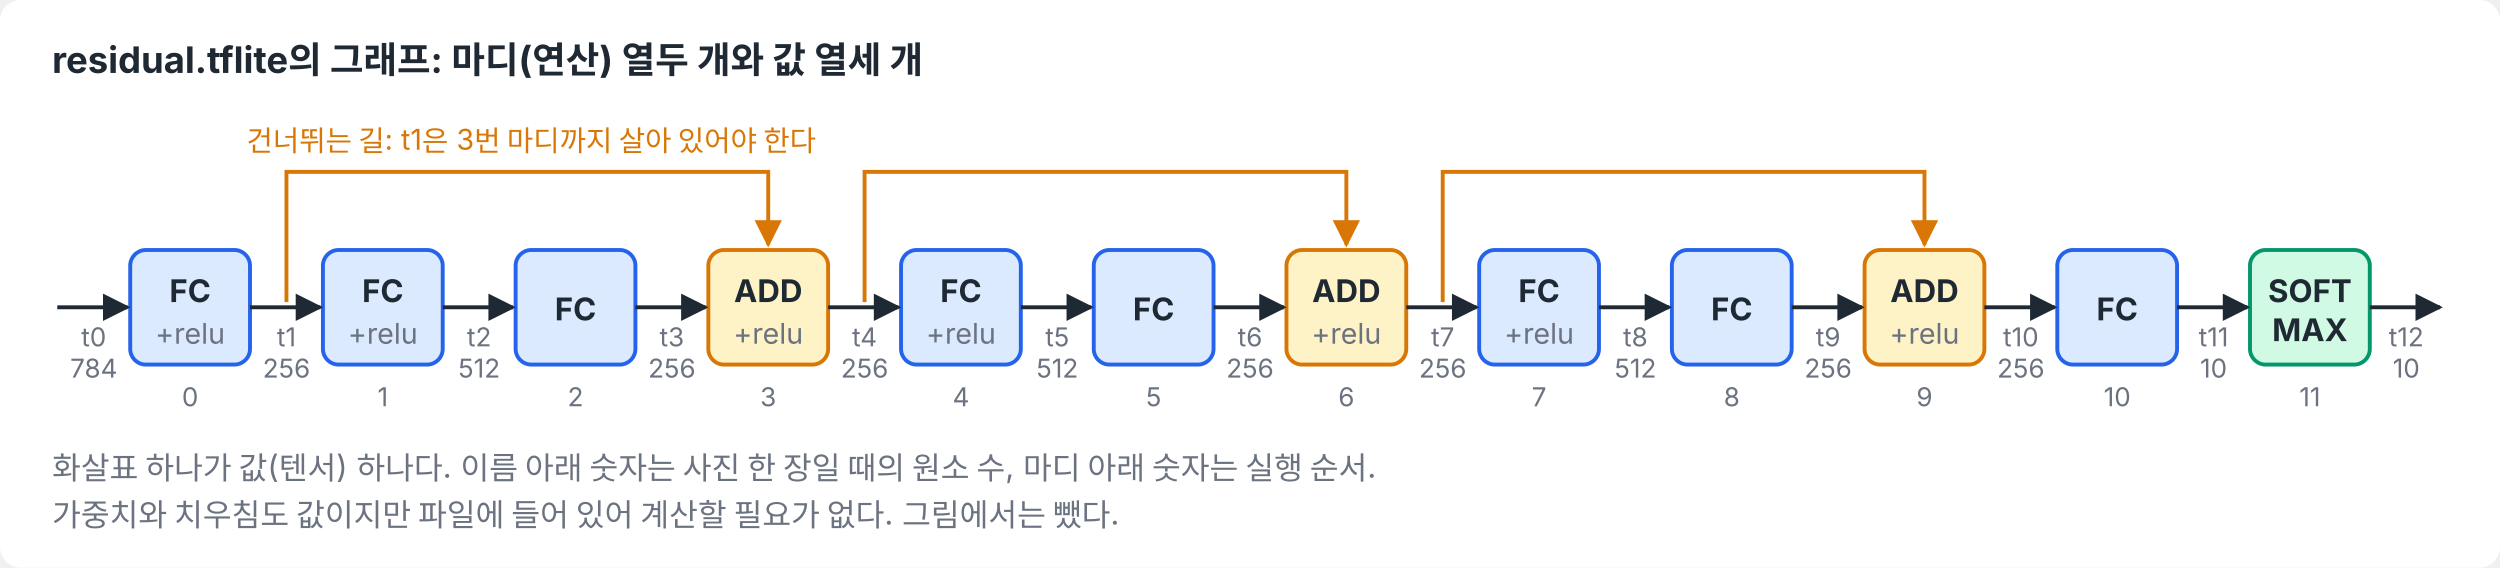
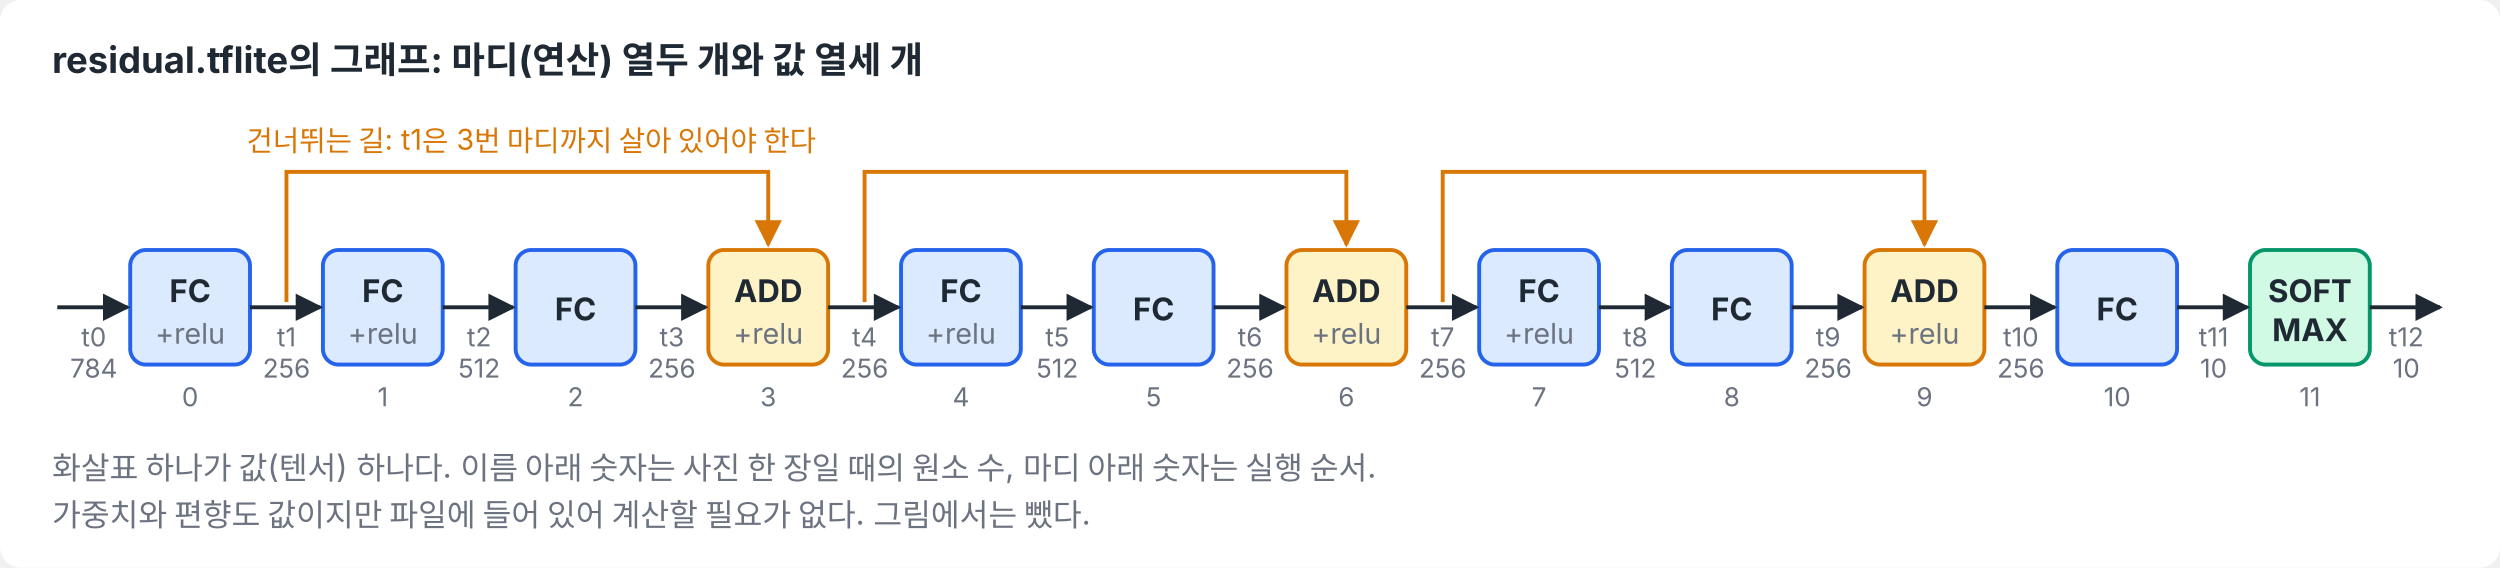
<svg xmlns="http://www.w3.org/2000/svg" viewBox="0 0 960 218" width="960" height="218" font-family="-apple-system, Segoe UI, Noto Sans KR, sans-serif" font-size="14">
  <defs>
    <marker id="arrow-1f2933" viewBox="0 0 10 10" refX="9" refY="5" markerWidth="7" markerHeight="7" orient="auto">
      <path d="M0,0 L10,5 L0,10 z" fill="#1f2933" />
    </marker>
    <marker id="arrow-6b7280" viewBox="0 0 10 10" refX="9" refY="5" markerWidth="7" markerHeight="7" orient="auto">
      <path d="M0,0 L10,5 L0,10 z" fill="#6b7280" />
    </marker>
    <marker id="arrow-2563eb" viewBox="0 0 10 10" refX="9" refY="5" markerWidth="7" markerHeight="7" orient="auto">
      <path d="M0,0 L10,5 L0,10 z" fill="#2563eb" />
    </marker>
    <marker id="arrow-d97706" viewBox="0 0 10 10" refX="9" refY="5" markerWidth="7" markerHeight="7" orient="auto">
      <path d="M0,0 L10,5 L0,10 z" fill="#d97706" />
    </marker>
    <marker id="arrow-059669" viewBox="0 0 10 10" refX="9" refY="5" markerWidth="7" markerHeight="7" orient="auto">
      <path d="M0,0 L10,5 L0,10 z" fill="#059669" />
    </marker>
  </defs>
  <rect width="960" height="218" rx="8" fill="#ffffff" />
  <text x="20" y="28" fill="#1f2933" font-size="14" text-anchor="start" font-weight="bold">residual.tflite의 그래프: 마디(연산) 열두 개와 값 열세 개</text>
  <rect x="50.0" y="96.0" width="46.0" height="44.0" rx="6" fill="#dbeafe" stroke="#2563eb" stroke-width="1.5" />
  <text x="73.0" y="116" fill="#1f2933" font-size="12" text-anchor="middle" font-weight="bold">FC</text>
  <text x="73.0" y="132" fill="#6b7280" font-size="11" text-anchor="middle" font-weight="normal">+relu</text>
  <text x="73.0" y="156" fill="#6b7280" font-size="10" text-anchor="middle" font-weight="normal">0</text>
  <rect x="124.0" y="96.0" width="46.0" height="44.0" rx="6" fill="#dbeafe" stroke="#2563eb" stroke-width="1.5" />
  <text x="147.0" y="116" fill="#1f2933" font-size="12" text-anchor="middle" font-weight="bold">FC</text>
  <text x="147.0" y="132" fill="#6b7280" font-size="11" text-anchor="middle" font-weight="normal">+relu</text>
  <text x="147.0" y="156" fill="#6b7280" font-size="10" text-anchor="middle" font-weight="normal">1</text>
  <rect x="198.0" y="96.0" width="46.0" height="44.0" rx="6" fill="#dbeafe" stroke="#2563eb" stroke-width="1.5" />
  <text x="221.0" y="123" fill="#1f2933" font-size="12" text-anchor="middle" font-weight="bold">FC</text>
  <text x="221.0" y="156" fill="#6b7280" font-size="10" text-anchor="middle" font-weight="normal">2</text>
  <rect x="272.0" y="96.0" width="46.0" height="44.0" rx="6" fill="#fef3c7" stroke="#d97706" stroke-width="1.5" />
  <text x="295.0" y="116" fill="#1f2933" font-size="12" text-anchor="middle" font-weight="bold">ADD</text>
  <text x="295.0" y="132" fill="#6b7280" font-size="11" text-anchor="middle" font-weight="normal">+relu</text>
  <text x="295.0" y="156" fill="#6b7280" font-size="10" text-anchor="middle" font-weight="normal">3</text>
  <rect x="346.0" y="96.0" width="46.0" height="44.0" rx="6" fill="#dbeafe" stroke="#2563eb" stroke-width="1.5" />
  <text x="369.0" y="116" fill="#1f2933" font-size="12" text-anchor="middle" font-weight="bold">FC</text>
  <text x="369.0" y="132" fill="#6b7280" font-size="11" text-anchor="middle" font-weight="normal">+relu</text>
  <text x="369.0" y="156" fill="#6b7280" font-size="10" text-anchor="middle" font-weight="normal">4</text>
  <rect x="420.0" y="96.0" width="46.0" height="44.0" rx="6" fill="#dbeafe" stroke="#2563eb" stroke-width="1.5" />
  <text x="443.0" y="123" fill="#1f2933" font-size="12" text-anchor="middle" font-weight="bold">FC</text>
  <text x="443.0" y="156" fill="#6b7280" font-size="10" text-anchor="middle" font-weight="normal">5</text>
  <rect x="494.0" y="96.0" width="46.0" height="44.0" rx="6" fill="#fef3c7" stroke="#d97706" stroke-width="1.5" />
  <text x="517.0" y="116" fill="#1f2933" font-size="12" text-anchor="middle" font-weight="bold">ADD</text>
  <text x="517.0" y="132" fill="#6b7280" font-size="11" text-anchor="middle" font-weight="normal">+relu</text>
  <text x="517.0" y="156" fill="#6b7280" font-size="10" text-anchor="middle" font-weight="normal">6</text>
  <rect x="568.0" y="96.0" width="46.0" height="44.0" rx="6" fill="#dbeafe" stroke="#2563eb" stroke-width="1.5" />
  <text x="591.0" y="116" fill="#1f2933" font-size="12" text-anchor="middle" font-weight="bold">FC</text>
  <text x="591.0" y="132" fill="#6b7280" font-size="11" text-anchor="middle" font-weight="normal">+relu</text>
  <text x="591.0" y="156" fill="#6b7280" font-size="10" text-anchor="middle" font-weight="normal">7</text>
  <rect x="642.0" y="96.0" width="46.0" height="44.0" rx="6" fill="#dbeafe" stroke="#2563eb" stroke-width="1.5" />
  <text x="665.0" y="123" fill="#1f2933" font-size="12" text-anchor="middle" font-weight="bold">FC</text>
  <text x="665.0" y="156" fill="#6b7280" font-size="10" text-anchor="middle" font-weight="normal">8</text>
  <rect x="716.0" y="96.0" width="46.0" height="44.0" rx="6" fill="#fef3c7" stroke="#d97706" stroke-width="1.5" />
  <text x="739.0" y="116" fill="#1f2933" font-size="12" text-anchor="middle" font-weight="bold">ADD</text>
  <text x="739.0" y="132" fill="#6b7280" font-size="11" text-anchor="middle" font-weight="normal">+relu</text>
  <text x="739.0" y="156" fill="#6b7280" font-size="10" text-anchor="middle" font-weight="normal">9</text>
  <rect x="790.0" y="96.0" width="46.0" height="44.0" rx="6" fill="#dbeafe" stroke="#2563eb" stroke-width="1.5" />
  <text x="813.0" y="123" fill="#1f2933" font-size="12" text-anchor="middle" font-weight="bold">FC</text>
  <text x="813.0" y="156" fill="#6b7280" font-size="10" text-anchor="middle" font-weight="normal">10</text>
  <rect x="864.0" y="96.0" width="46.0" height="44.0" rx="6" fill="#d1fae5" stroke="#059669" stroke-width="1.5" />
  <text x="887.0" y="116" fill="#1f2933" font-size="12" text-anchor="middle" font-weight="bold">SOFT</text>
  <text x="887.0" y="131" fill="#1f2933" font-size="12" text-anchor="middle" font-weight="bold">MAX</text>
  <text x="887.0" y="156" fill="#6b7280" font-size="10" text-anchor="middle" font-weight="normal">11</text>
  <line x1="22" y1="118.0" x2="49" y2="118.0" stroke="#1f2933" stroke-width="1.5" marker-end="url(#arrow-1f2933)" />
  <text x="36.0" y="133.0" fill="#6b7280" font-size="10" text-anchor="middle" font-weight="normal">t0</text>
  <text x="36.0" y="145.0" fill="#6b7280" font-size="10" text-anchor="middle" font-weight="normal">784</text>
  <line x1="96" y1="118.0" x2="123" y2="118.0" stroke="#1f2933" stroke-width="1.5" marker-end="url(#arrow-1f2933)" />
  <text x="110.0" y="133.0" fill="#6b7280" font-size="10" text-anchor="middle" font-weight="normal">t1</text>
  <text x="110.0" y="145.0" fill="#6b7280" font-size="10" text-anchor="middle" font-weight="normal">256</text>
  <line x1="170" y1="118.0" x2="197" y2="118.0" stroke="#1f2933" stroke-width="1.5" marker-end="url(#arrow-1f2933)" />
  <text x="184.0" y="133.0" fill="#6b7280" font-size="10" text-anchor="middle" font-weight="normal">t2</text>
  <text x="184.0" y="145.0" fill="#6b7280" font-size="10" text-anchor="middle" font-weight="normal">512</text>
  <line x1="244" y1="118.0" x2="271" y2="118.0" stroke="#1f2933" stroke-width="1.5" marker-end="url(#arrow-1f2933)" />
  <text x="258.0" y="133.0" fill="#6b7280" font-size="10" text-anchor="middle" font-weight="normal">t3</text>
  <text x="258.0" y="145.0" fill="#6b7280" font-size="10" text-anchor="middle" font-weight="normal">256</text>
  <line x1="318" y1="118.0" x2="345" y2="118.0" stroke="#1f2933" stroke-width="1.5" marker-end="url(#arrow-1f2933)" />
  <text x="332.0" y="133.0" fill="#6b7280" font-size="10" text-anchor="middle" font-weight="normal">t4</text>
  <text x="332.0" y="145.0" fill="#6b7280" font-size="10" text-anchor="middle" font-weight="normal">256</text>
  <line x1="392" y1="118.0" x2="419" y2="118.0" stroke="#1f2933" stroke-width="1.5" marker-end="url(#arrow-1f2933)" />
  <text x="406.0" y="133.0" fill="#6b7280" font-size="10" text-anchor="middle" font-weight="normal">t5</text>
  <text x="406.0" y="145.0" fill="#6b7280" font-size="10" text-anchor="middle" font-weight="normal">512</text>
  <line x1="466" y1="118.0" x2="493" y2="118.0" stroke="#1f2933" stroke-width="1.5" marker-end="url(#arrow-1f2933)" />
  <text x="480.0" y="133.0" fill="#6b7280" font-size="10" text-anchor="middle" font-weight="normal">t6</text>
  <text x="480.0" y="145.0" fill="#6b7280" font-size="10" text-anchor="middle" font-weight="normal">256</text>
  <line x1="540" y1="118.0" x2="567" y2="118.0" stroke="#1f2933" stroke-width="1.5" marker-end="url(#arrow-1f2933)" />
  <text x="554.0" y="133.0" fill="#6b7280" font-size="10" text-anchor="middle" font-weight="normal">t7</text>
  <text x="554.0" y="145.0" fill="#6b7280" font-size="10" text-anchor="middle" font-weight="normal">256</text>
  <line x1="614" y1="118.0" x2="641" y2="118.0" stroke="#1f2933" stroke-width="1.5" marker-end="url(#arrow-1f2933)" />
  <text x="628.0" y="133.0" fill="#6b7280" font-size="10" text-anchor="middle" font-weight="normal">t8</text>
  <text x="628.0" y="145.0" fill="#6b7280" font-size="10" text-anchor="middle" font-weight="normal">512</text>
  <line x1="688" y1="118.0" x2="715" y2="118.0" stroke="#1f2933" stroke-width="1.5" marker-end="url(#arrow-1f2933)" />
  <text x="702.0" y="133.0" fill="#6b7280" font-size="10" text-anchor="middle" font-weight="normal">t9</text>
  <text x="702.0" y="145.0" fill="#6b7280" font-size="10" text-anchor="middle" font-weight="normal">256</text>
  <line x1="762" y1="118.0" x2="789" y2="118.0" stroke="#1f2933" stroke-width="1.5" marker-end="url(#arrow-1f2933)" />
  <text x="776.0" y="133.0" fill="#6b7280" font-size="10" text-anchor="middle" font-weight="normal">t10</text>
  <text x="776.0" y="145.0" fill="#6b7280" font-size="10" text-anchor="middle" font-weight="normal">256</text>
  <line x1="836" y1="118.0" x2="863" y2="118.0" stroke="#1f2933" stroke-width="1.5" marker-end="url(#arrow-1f2933)" />
  <text x="850.0" y="133.0" fill="#6b7280" font-size="10" text-anchor="middle" font-weight="normal">t11</text>
  <text x="850.0" y="145.0" fill="#6b7280" font-size="10" text-anchor="middle" font-weight="normal">10</text>
  <line x1="910" y1="118.0" x2="937" y2="118.0" stroke="#1f2933" stroke-width="1.5" marker-end="url(#arrow-1f2933)" />
  <text x="924.0" y="133.0" fill="#6b7280" font-size="10" text-anchor="middle" font-weight="normal">t12</text>
  <text x="924.0" y="145.0" fill="#6b7280" font-size="10" text-anchor="middle" font-weight="normal">10</text>
  <path d="M110.0,116.0 L110.0,66 L295.0,66 L295.0,94" fill="none" stroke="#d97706" stroke-width="1.5" marker-end="url(#arrow-d97706)" />
  <path d="M332.0,116.0 L332.0,66 L517.0,66 L517.0,94" fill="none" stroke="#d97706" stroke-width="1.5" marker-end="url(#arrow-d97706)" />
  <path d="M554.0,116.0 L554.0,66 L739.0,66 L739.0,94" fill="none" stroke="#d97706" stroke-width="1.5" marker-end="url(#arrow-d97706)" />
  <text x="204.0" y="58" fill="#d97706" font-size="11" text-anchor="middle" font-weight="normal">건너뛰는 길: t1은 3번 마디까지 살아 있어야 한다</text>
  <text x="20" y="184" fill="#6b7280" font-size="12" text-anchor="start" font-weight="normal">화살표 하나가 값(텐서) 하나다. 이름 아래 숫자는 사진 한 장일 때의 원소 수, 마디 아래 숫자는 실행 순서.</text>
-   <text x="20" y="202" fill="#6b7280" font-size="12" text-anchor="start" font-weight="normal">가중치와 치우침도 값이지만 파일에 들어 있어 계산할 필요가 없다. 그림에서는 뺐다.</text>
+   <text x="20" y="202" fill="#6b7280" font-size="12" text-anchor="start" font-weight="normal">가중치와 편향도 값이지만 파일에 들어 있어 계산할 필요가 없다. 그림에서는 뺐다.</text>
</svg>
